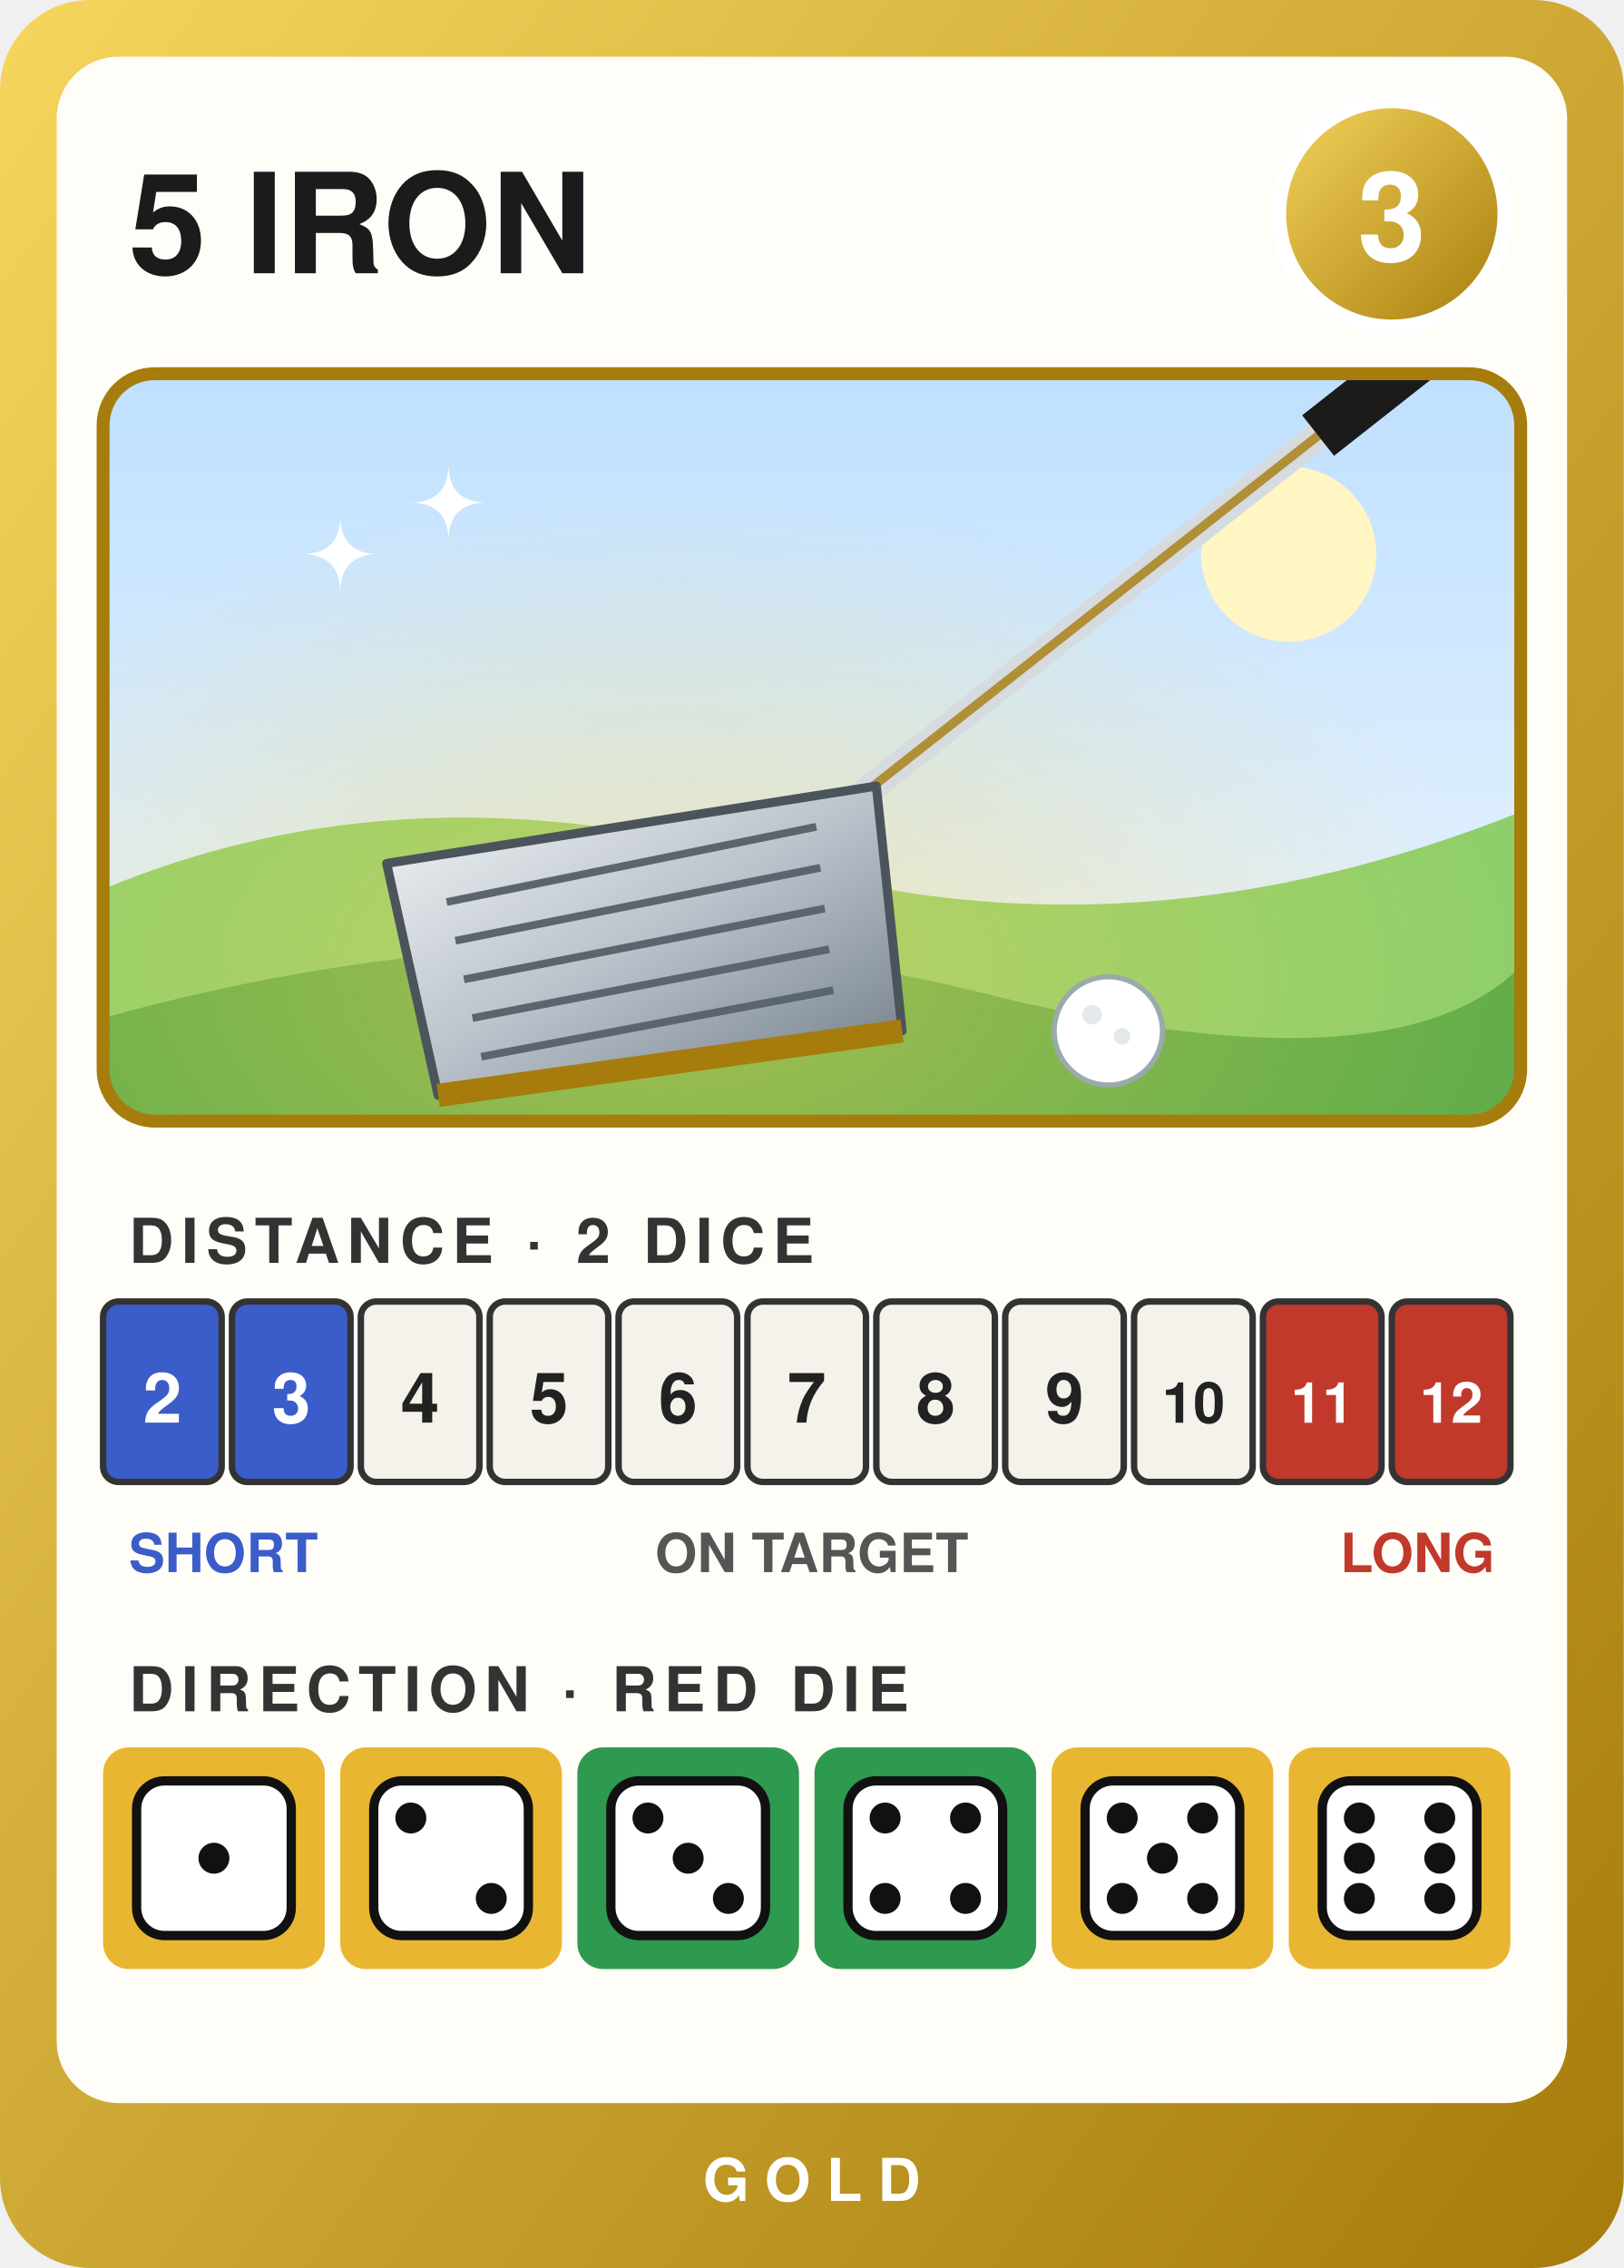
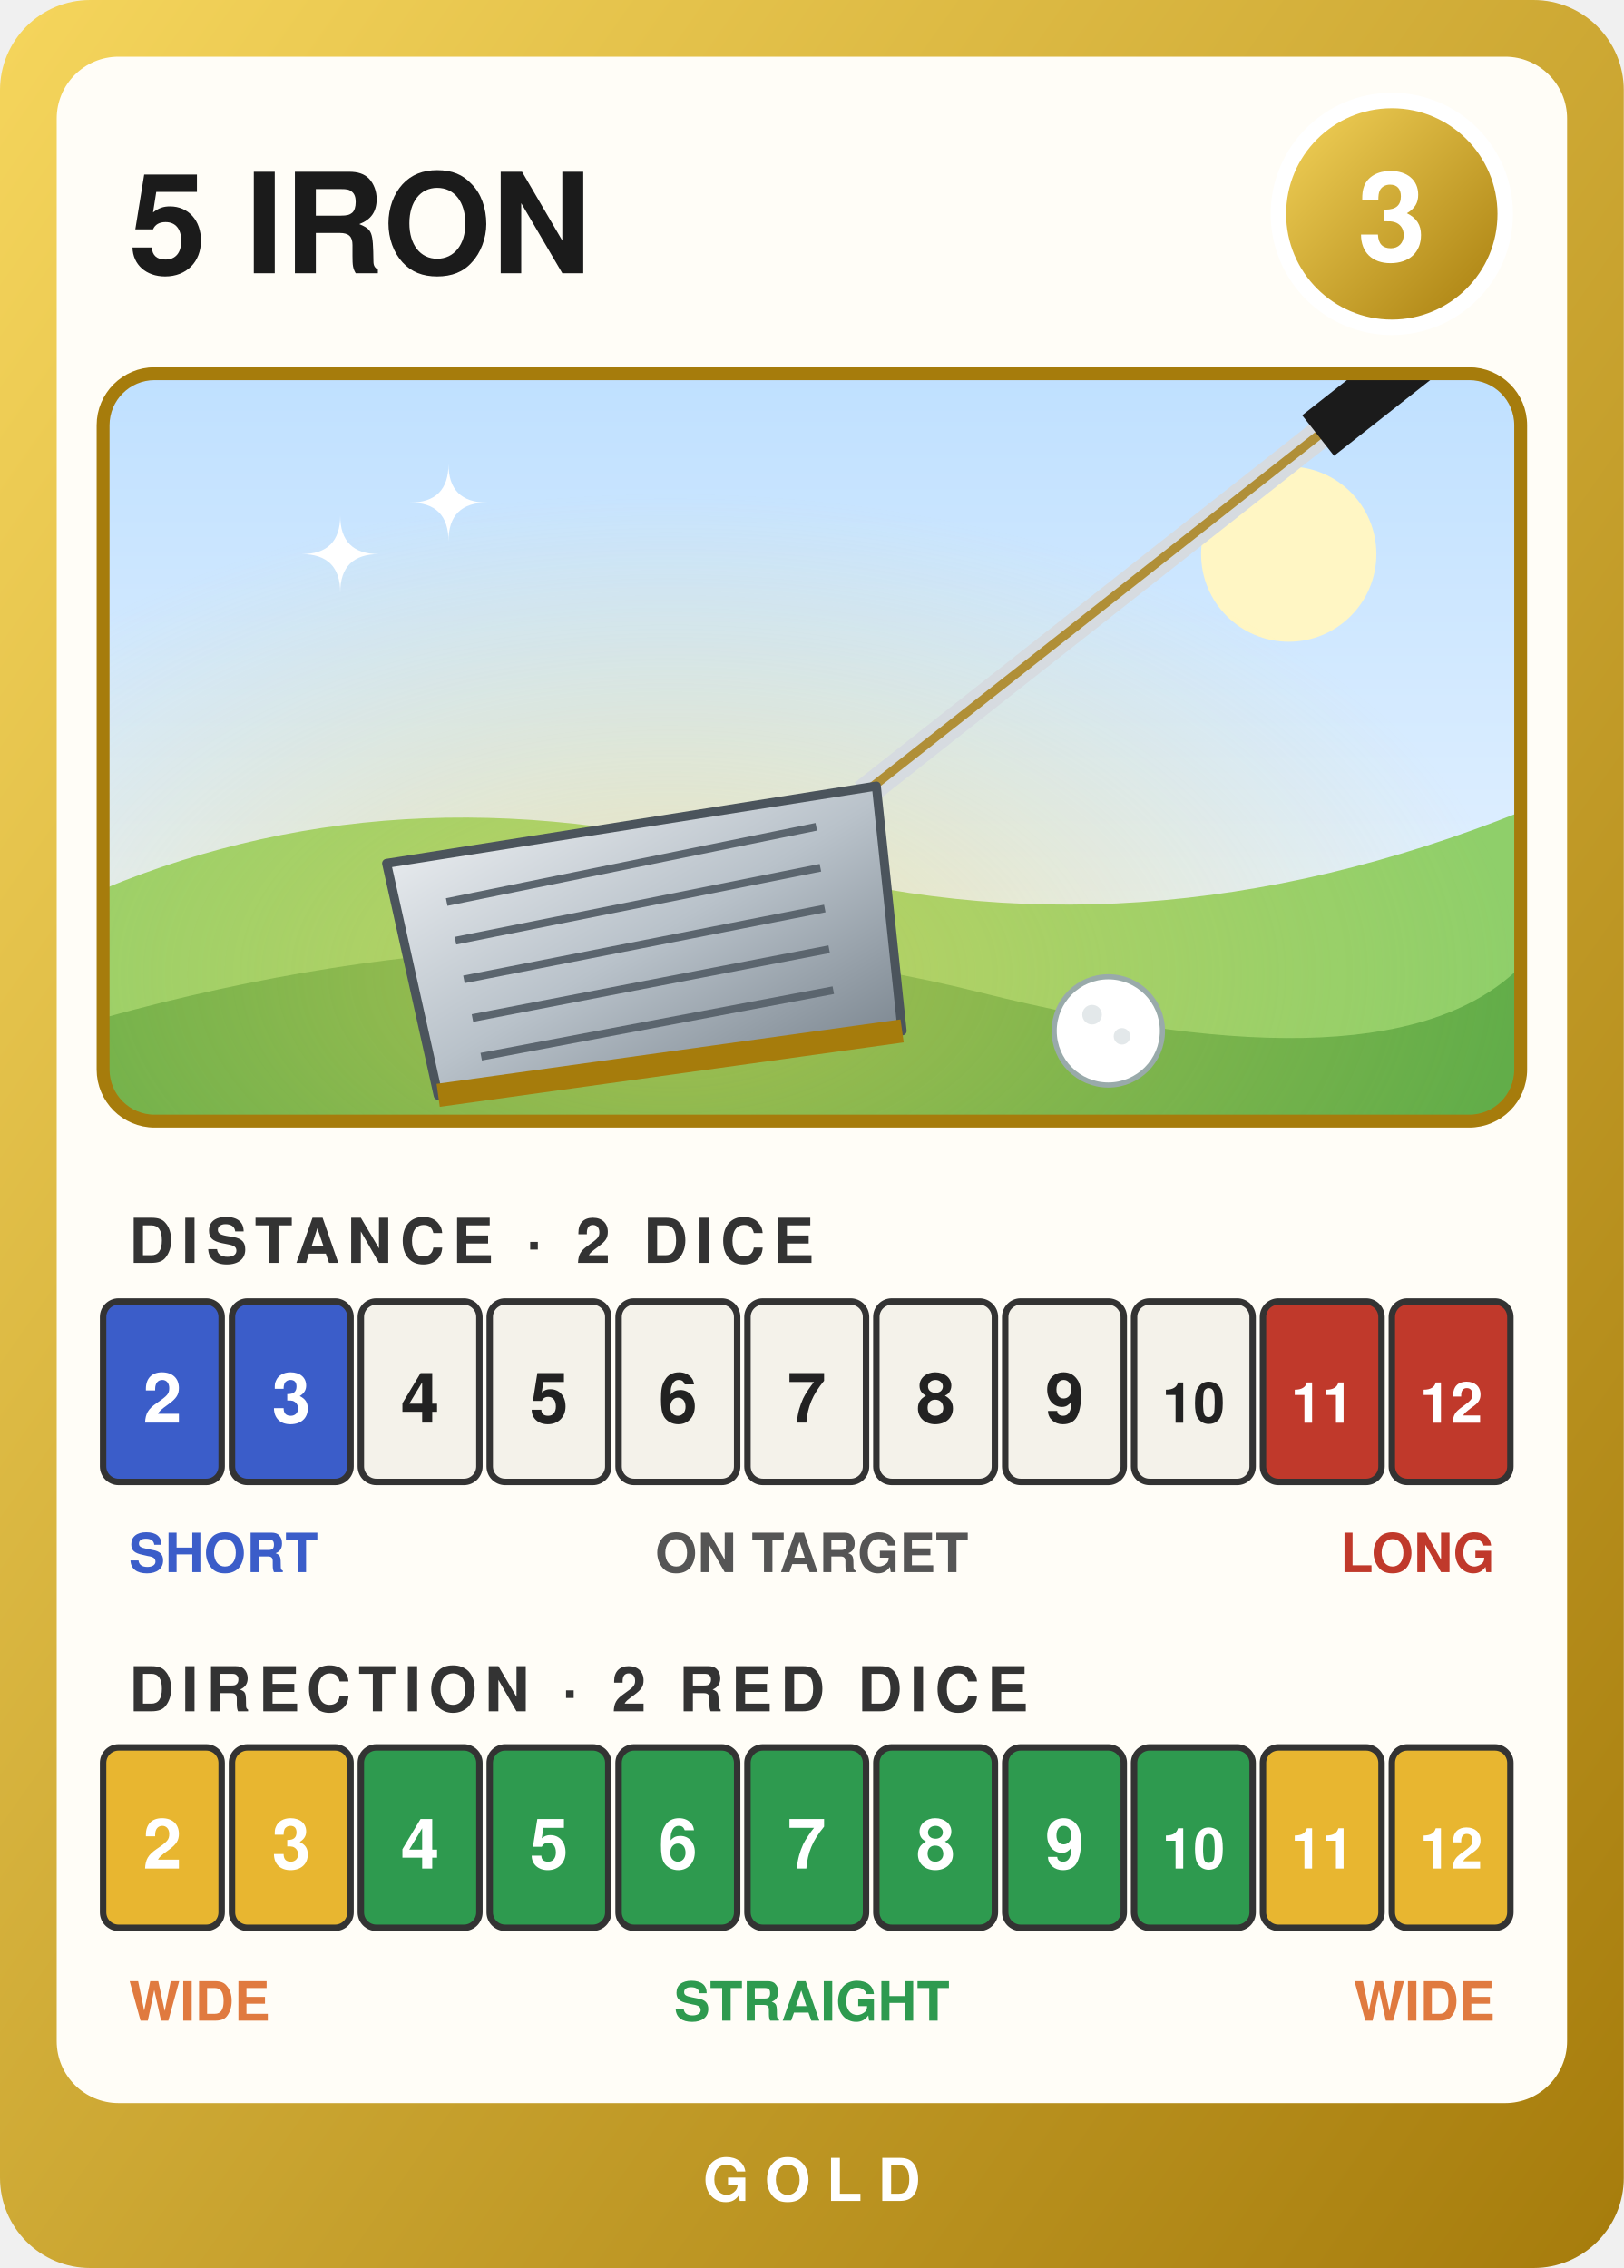
<svg xmlns="http://www.w3.org/2000/svg" width="63mm" height="88mm" viewBox="0 0 63 88" font-family="Helvetica, Arial, sans-serif">
  <defs>
    <linearGradient id="fri53" x1="0" y1="0" x2="1" y2="1">
      <stop offset="0" stop-color="#f5d55c" />
      <stop offset="1" stop-color="#a67c0c" />
    </linearGradient>
    <clipPath id="arti53">
      <rect x="4" y="14.5" width="55" height="29" rx="2" />
    </clipPath>
  </defs>
  <rect width="63" height="88" rx="3.5" fill="url(#fri53)" />
  <rect x="2.2" y="2.2" width="58.6" height="79.4" rx="2.4" fill="#fffdf7" />
  <text x="5" y="10.6" font-size="5.4" font-weight="800" fill="#1b1b1b">5 IRON</text>
  <circle cx="54" cy="8.3" r="4.4" fill="url(#fri53)" stroke="#fff" stroke-width="0.6" />
  <text x="54" y="10.1" text-anchor="middle" font-size="4.8" font-weight="800" fill="#fff">3</text>
  <g clip-path="url(#arti53)">
    <g transform="translate(4 14.5)">
      <defs>
        <linearGradient id="skyi53" x1="0" y1="0" x2="0" y2="1">
          <stop offset="0" stop-color="#bfe0ff" />
          <stop offset="1" stop-color="#f2f8ff" />
        </linearGradient>
        <linearGradient id="steeli53" x1="0" y1="0" x2="1" y2="1">
          <stop offset="0" stop-color="#f4f6f8" />
          <stop offset="0.5" stop-color="#b9c2ca" />
          <stop offset="1" stop-color="#6f7a84" />
        </linearGradient>
        <radialGradient id="headi53" cx="0.35" cy="0.3" r="0.8">
          <stop offset="0" stop-color="#5a6574" />
          <stop offset="1" stop-color="#11161d" />
        </radialGradient>
        <radialGradient id="woodi53" cx="0.35" cy="0.3" r="0.8">
          <stop offset="0" stop-color="#c58a50" />
          <stop offset="1" stop-color="#5a3315" />
        </radialGradient>
        <radialGradient id="glowi53" cx="0.4" cy="0.75" r="0.6">
          <stop offset="0" stop-color="#f5d55c" stop-opacity="0.45" />
          <stop offset="1" stop-color="#f5d55c" stop-opacity="0" />
        </radialGradient>
      </defs>
      <rect width="55" height="31" fill="url(#skyi53)" />
      <circle cx="46" cy="7" r="3.4" fill="#fff6c4" />
      <path d="M0 20 Q 12 15 26 19 T 55 17 V31 H0 Z" fill="#8fcf6a" />
      <path d="M0 25 Q 18 20 34 24 T 55 23 V31 H0 Z" fill="#62ad49" />
      <rect width="55" height="31" fill="url(#glowi53)" />
      <line x1="29.5" y1="16.3" x2="54" y2="-3" stroke="#d6dbe0" stroke-width="1.1" />
      <line x1="29.5" y1="16.3" x2="54" y2="-3" stroke="#a67c0c" stroke-width="0.35" opacity="0.8" />
      <line x1="47.14" y1="2.4" x2="54" y2="-3" stroke="#1b1b1b" stroke-width="2" />
      <polygon points="11,19 30,16 31,25.5 13,28" fill="url(#steeli53)" stroke="#4b545c" stroke-width="0.35" stroke-linejoin="round" />
      <line x1="13.33" y1="20.5" x2="27.67" y2="17.58" stroke="#5b656e" stroke-width="0.3" />
      <line x1="13.67" y1="22" x2="27.83" y2="19.17" stroke="#5b656e" stroke-width="0.3" />
      <line x1="14" y1="23.5" x2="28" y2="20.75" stroke="#5b656e" stroke-width="0.3" />
      <line x1="14.33" y1="25" x2="28.17" y2="22.33" stroke="#5b656e" stroke-width="0.3" />
      <line x1="14.67" y1="26.5" x2="28.33" y2="23.92" stroke="#5b656e" stroke-width="0.3" />
      <line x1="13" y1="28" x2="31" y2="25.5" stroke="#a67c0c" stroke-width="0.9" />
      <circle cx="39" cy="25.5" r="2.1" fill="#fff" stroke="#9aa" stroke-width="0.2" />
      <circle cx="38.37" cy="24.87" r="0.38" fill="#e3e8ea" />
      <circle cx="39.53" cy="25.71" r="0.32" fill="#e3e8ea" />
      <path d="M 9.2 5.5 Q 9.2 7 10.7 7 Q 9.2 7 9.2 8.5 Q 9.2 7 7.7 7 Q 9.2 7 9.2 5.5 Z" fill="#fff" />
      <path d="M 13.4 3.5 Q 13.4 5 14.9 5 Q 13.4 5 13.4 6.5 Q 13.4 5 11.9 5 Q 13.4 5 13.4 3.5 Z" fill="#fff" />
    </g>
  </g>
  <rect x="4" y="14.5" width="55" height="29" rx="2" fill="none" stroke="#a67c0c" stroke-width="0.5" />
  <text x="5" y="49" font-size="2.4" font-weight="800" fill="#333" letter-spacing="0.3">DISTANCE · 2 DICE</text>
  <rect x="4" y="50.5" width="4.6" height="7" rx="0.6" fill="#3b5dc9" stroke="#333" stroke-width="0.25" />
  <text x="6.3" y="55.2" text-anchor="middle" font-size="2.7" font-weight="800" fill="#fff">2</text>
  <rect x="9" y="50.5" width="4.6" height="7" rx="0.6" fill="#3b5dc9" stroke="#333" stroke-width="0.25" />
  <text x="11.3" y="55.2" text-anchor="middle" font-size="2.7" font-weight="800" fill="#fff">3</text>
  <rect x="14" y="50.5" width="4.6" height="7" rx="0.6" fill="#f4f2ea" stroke="#333" stroke-width="0.25" />
  <text x="16.3" y="55.2" text-anchor="middle" font-size="2.7" font-weight="800" fill="#222">4</text>
  <rect x="19" y="50.5" width="4.6" height="7" rx="0.6" fill="#f4f2ea" stroke="#333" stroke-width="0.25" />
  <text x="21.3" y="55.2" text-anchor="middle" font-size="2.7" font-weight="800" fill="#222">5</text>
  <rect x="24" y="50.5" width="4.6" height="7" rx="0.6" fill="#f4f2ea" stroke="#333" stroke-width="0.25" />
  <text x="26.3" y="55.2" text-anchor="middle" font-size="2.7" font-weight="800" fill="#222">6</text>
  <rect x="29" y="50.5" width="4.6" height="7" rx="0.6" fill="#f4f2ea" stroke="#333" stroke-width="0.25" />
  <text x="31.3" y="55.2" text-anchor="middle" font-size="2.7" font-weight="800" fill="#222">7</text>
  <rect x="34" y="50.5" width="4.6" height="7" rx="0.6" fill="#f4f2ea" stroke="#333" stroke-width="0.25" />
  <text x="36.3" y="55.2" text-anchor="middle" font-size="2.7" font-weight="800" fill="#222">8</text>
  <rect x="39" y="50.5" width="4.6" height="7" rx="0.6" fill="#f4f2ea" stroke="#333" stroke-width="0.25" />
  <text x="41.3" y="55.2" text-anchor="middle" font-size="2.7" font-weight="800" fill="#222">9</text>
  <rect x="44" y="50.5" width="4.6" height="7" rx="0.6" fill="#f4f2ea" stroke="#333" stroke-width="0.25" />
  <text x="46.3" y="55.2" text-anchor="middle" font-size="2.2" font-weight="800" fill="#222">10</text>
  <rect x="49" y="50.5" width="4.6" height="7" rx="0.6" fill="#c0392b" stroke="#333" stroke-width="0.25" />
  <text x="51.3" y="55.2" text-anchor="middle" font-size="2.2" font-weight="800" fill="#fff">11</text>
  <rect x="54" y="50.5" width="4.6" height="7" rx="0.6" fill="#c0392b" stroke="#333" stroke-width="0.25" />
  <text x="56.3" y="55.2" text-anchor="middle" font-size="2.2" font-weight="800" fill="#fff">12</text>
  <text x="5" y="61" font-size="2.1" fill="#3b5dc9" font-weight="800">SHORT</text>
  <text x="31.5" y="61" text-anchor="middle" font-size="2.1" fill="#555" font-weight="800">ON TARGET</text>
  <text x="58" y="61" text-anchor="end" font-size="2.1" fill="#c0392b" font-weight="800">LONG</text>
-   <text x="5" y="66.4" font-size="2.4" font-weight="800" fill="#333" letter-spacing="0.3">DIRECTION · RED DIE</text>
-   <rect x="4" y="67.8" width="8.6" height="8.6" rx="1" fill="#e8b630" />
-   <rect x="5.3" y="69.1" width="6" height="6" rx="1.08" fill="#fff" stroke="#111" stroke-width="0.36" />
-   <circle cx="8.3" cy="72.1" r="0.6" fill="#111" />
-   <rect x="13.2" y="67.8" width="8.6" height="8.6" rx="1" fill="#e8b630" />
-   <rect x="14.5" y="69.1" width="6" height="6" rx="1.08" fill="#fff" stroke="#111" stroke-width="0.36" />
-   <circle cx="15.94" cy="70.54" r="0.6" fill="#111" />
-   <circle cx="19.06" cy="73.66" r="0.6" fill="#111" />
-   <rect x="22.4" y="67.8" width="8.6" height="8.6" rx="1" fill="#2e9a4f" />
-   <rect x="23.7" y="69.1" width="6" height="6" rx="1.08" fill="#fff" stroke="#111" stroke-width="0.36" />
-   <circle cx="25.14" cy="70.54" r="0.6" fill="#111" />
-   <circle cx="26.7" cy="72.1" r="0.6" fill="#111" />
-   <circle cx="28.26" cy="73.66" r="0.6" fill="#111" />
-   <rect x="31.6" y="67.8" width="8.6" height="8.6" rx="1" fill="#2e9a4f" />
-   <rect x="32.9" y="69.1" width="6" height="6" rx="1.08" fill="#fff" stroke="#111" stroke-width="0.36" />
-   <circle cx="34.34" cy="70.54" r="0.6" fill="#111" />
-   <circle cx="37.46" cy="70.54" r="0.6" fill="#111" />
-   <circle cx="34.34" cy="73.66" r="0.6" fill="#111" />
-   <circle cx="37.46" cy="73.66" r="0.6" fill="#111" />
-   <rect x="40.8" y="67.8" width="8.6" height="8.6" rx="1" fill="#e8b630" />
-   <rect x="42.1" y="69.1" width="6" height="6" rx="1.08" fill="#fff" stroke="#111" stroke-width="0.36" />
-   <circle cx="43.54" cy="70.54" r="0.6" fill="#111" />
-   <circle cx="46.66" cy="70.54" r="0.6" fill="#111" />
-   <circle cx="45.1" cy="72.1" r="0.6" fill="#111" />
-   <circle cx="43.54" cy="73.66" r="0.6" fill="#111" />
-   <circle cx="46.66" cy="73.66" r="0.6" fill="#111" />
-   <rect x="50" y="67.8" width="8.6" height="8.6" rx="1" fill="#e8b630" />
-   <rect x="51.3" y="69.1" width="6" height="6" rx="1.08" fill="#fff" stroke="#111" stroke-width="0.36" />
-   <circle cx="52.74" cy="70.54" r="0.6" fill="#111" />
-   <circle cx="55.86" cy="70.54" r="0.6" fill="#111" />
-   <circle cx="52.74" cy="72.1" r="0.6" fill="#111" />
-   <circle cx="55.86" cy="72.1" r="0.6" fill="#111" />
-   <circle cx="52.74" cy="73.66" r="0.6" fill="#111" />
-   <circle cx="55.86" cy="73.66" r="0.6" fill="#111" />
+   <text x="5" y="66.4" font-size="2.4" font-weight="800" fill="#333" letter-spacing="0.3">DIRECTION · 2 RED DICE</text>
+   <rect x="4" y="67.8" width="4.6" height="7" rx="0.6" fill="#e8b630" stroke="#333" stroke-width="0.25" />
+   <text x="6.3" y="72.5" text-anchor="middle" font-size="2.7" font-weight="800" fill="#fff">2</text>
+   <rect x="9" y="67.8" width="4.6" height="7" rx="0.6" fill="#e8b630" stroke="#333" stroke-width="0.25" />
+   <text x="11.3" y="72.5" text-anchor="middle" font-size="2.7" font-weight="800" fill="#fff">3</text>
+   <rect x="14" y="67.8" width="4.6" height="7" rx="0.6" fill="#2e9a4f" stroke="#333" stroke-width="0.25" />
+   <text x="16.3" y="72.5" text-anchor="middle" font-size="2.7" font-weight="800" fill="#fff">4</text>
+   <rect x="19" y="67.8" width="4.6" height="7" rx="0.6" fill="#2e9a4f" stroke="#333" stroke-width="0.25" />
+   <text x="21.3" y="72.5" text-anchor="middle" font-size="2.7" font-weight="800" fill="#fff">5</text>
+   <rect x="24" y="67.8" width="4.6" height="7" rx="0.6" fill="#2e9a4f" stroke="#333" stroke-width="0.25" />
+   <text x="26.3" y="72.5" text-anchor="middle" font-size="2.7" font-weight="800" fill="#fff">6</text>
+   <rect x="29" y="67.8" width="4.6" height="7" rx="0.6" fill="#2e9a4f" stroke="#333" stroke-width="0.25" />
+   <text x="31.3" y="72.5" text-anchor="middle" font-size="2.7" font-weight="800" fill="#fff">7</text>
+   <rect x="34" y="67.8" width="4.6" height="7" rx="0.6" fill="#2e9a4f" stroke="#333" stroke-width="0.25" />
+   <text x="36.3" y="72.5" text-anchor="middle" font-size="2.7" font-weight="800" fill="#fff">8</text>
+   <rect x="39" y="67.8" width="4.6" height="7" rx="0.6" fill="#2e9a4f" stroke="#333" stroke-width="0.25" />
+   <text x="41.3" y="72.5" text-anchor="middle" font-size="2.7" font-weight="800" fill="#fff">9</text>
+   <rect x="44" y="67.8" width="4.6" height="7" rx="0.6" fill="#2e9a4f" stroke="#333" stroke-width="0.25" />
+   <text x="46.3" y="72.5" text-anchor="middle" font-size="2.2" font-weight="800" fill="#fff">10</text>
+   <rect x="49" y="67.8" width="4.6" height="7" rx="0.6" fill="#e8b630" stroke="#333" stroke-width="0.25" />
+   <text x="51.3" y="72.5" text-anchor="middle" font-size="2.2" font-weight="800" fill="#fff">11</text>
+   <rect x="54" y="67.8" width="4.6" height="7" rx="0.6" fill="#e8b630" stroke="#333" stroke-width="0.25" />
+   <text x="56.3" y="72.5" text-anchor="middle" font-size="2.2" font-weight="800" fill="#fff">12</text>
+   <text x="5" y="78.4" font-size="2.1" fill="#e07a3f" font-weight="800">WIDE</text>
+   <text x="31.5" y="78.4" text-anchor="middle" font-size="2.1" fill="#2e9a4f" font-weight="800">STRAIGHT</text>
+   <text x="58" y="78.4" text-anchor="end" font-size="2.1" fill="#e07a3f" font-weight="800">WIDE</text>
  <text x="31.5" y="85.4" text-anchor="middle" font-size="2.3" font-weight="800" fill="#fff" letter-spacing="0.6">GOLD</text>
</svg>
